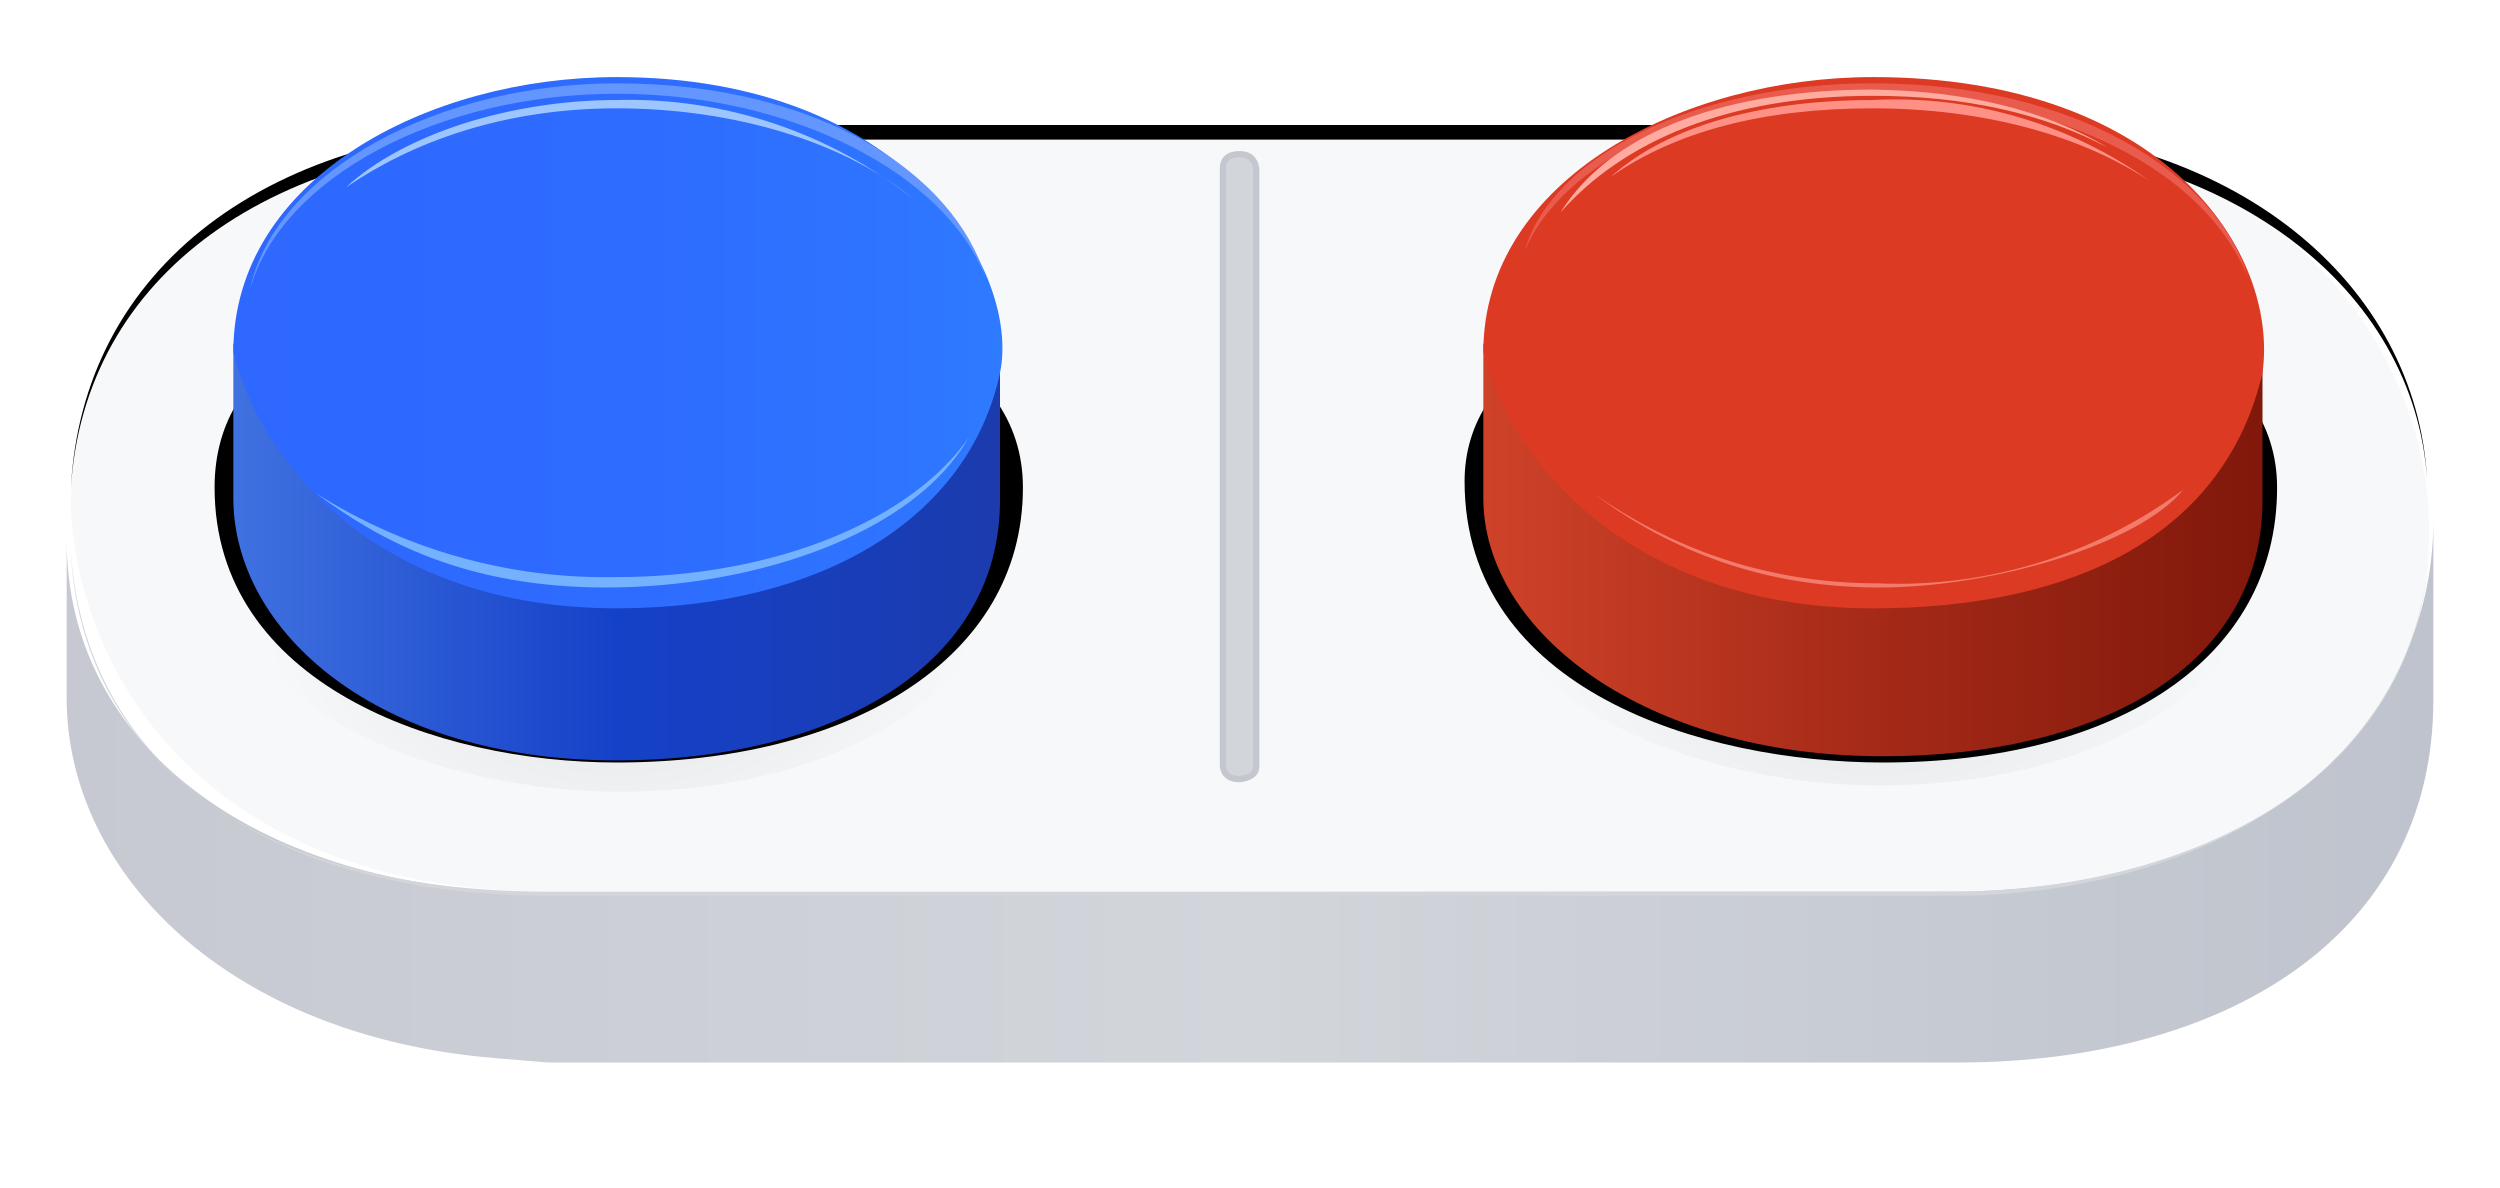
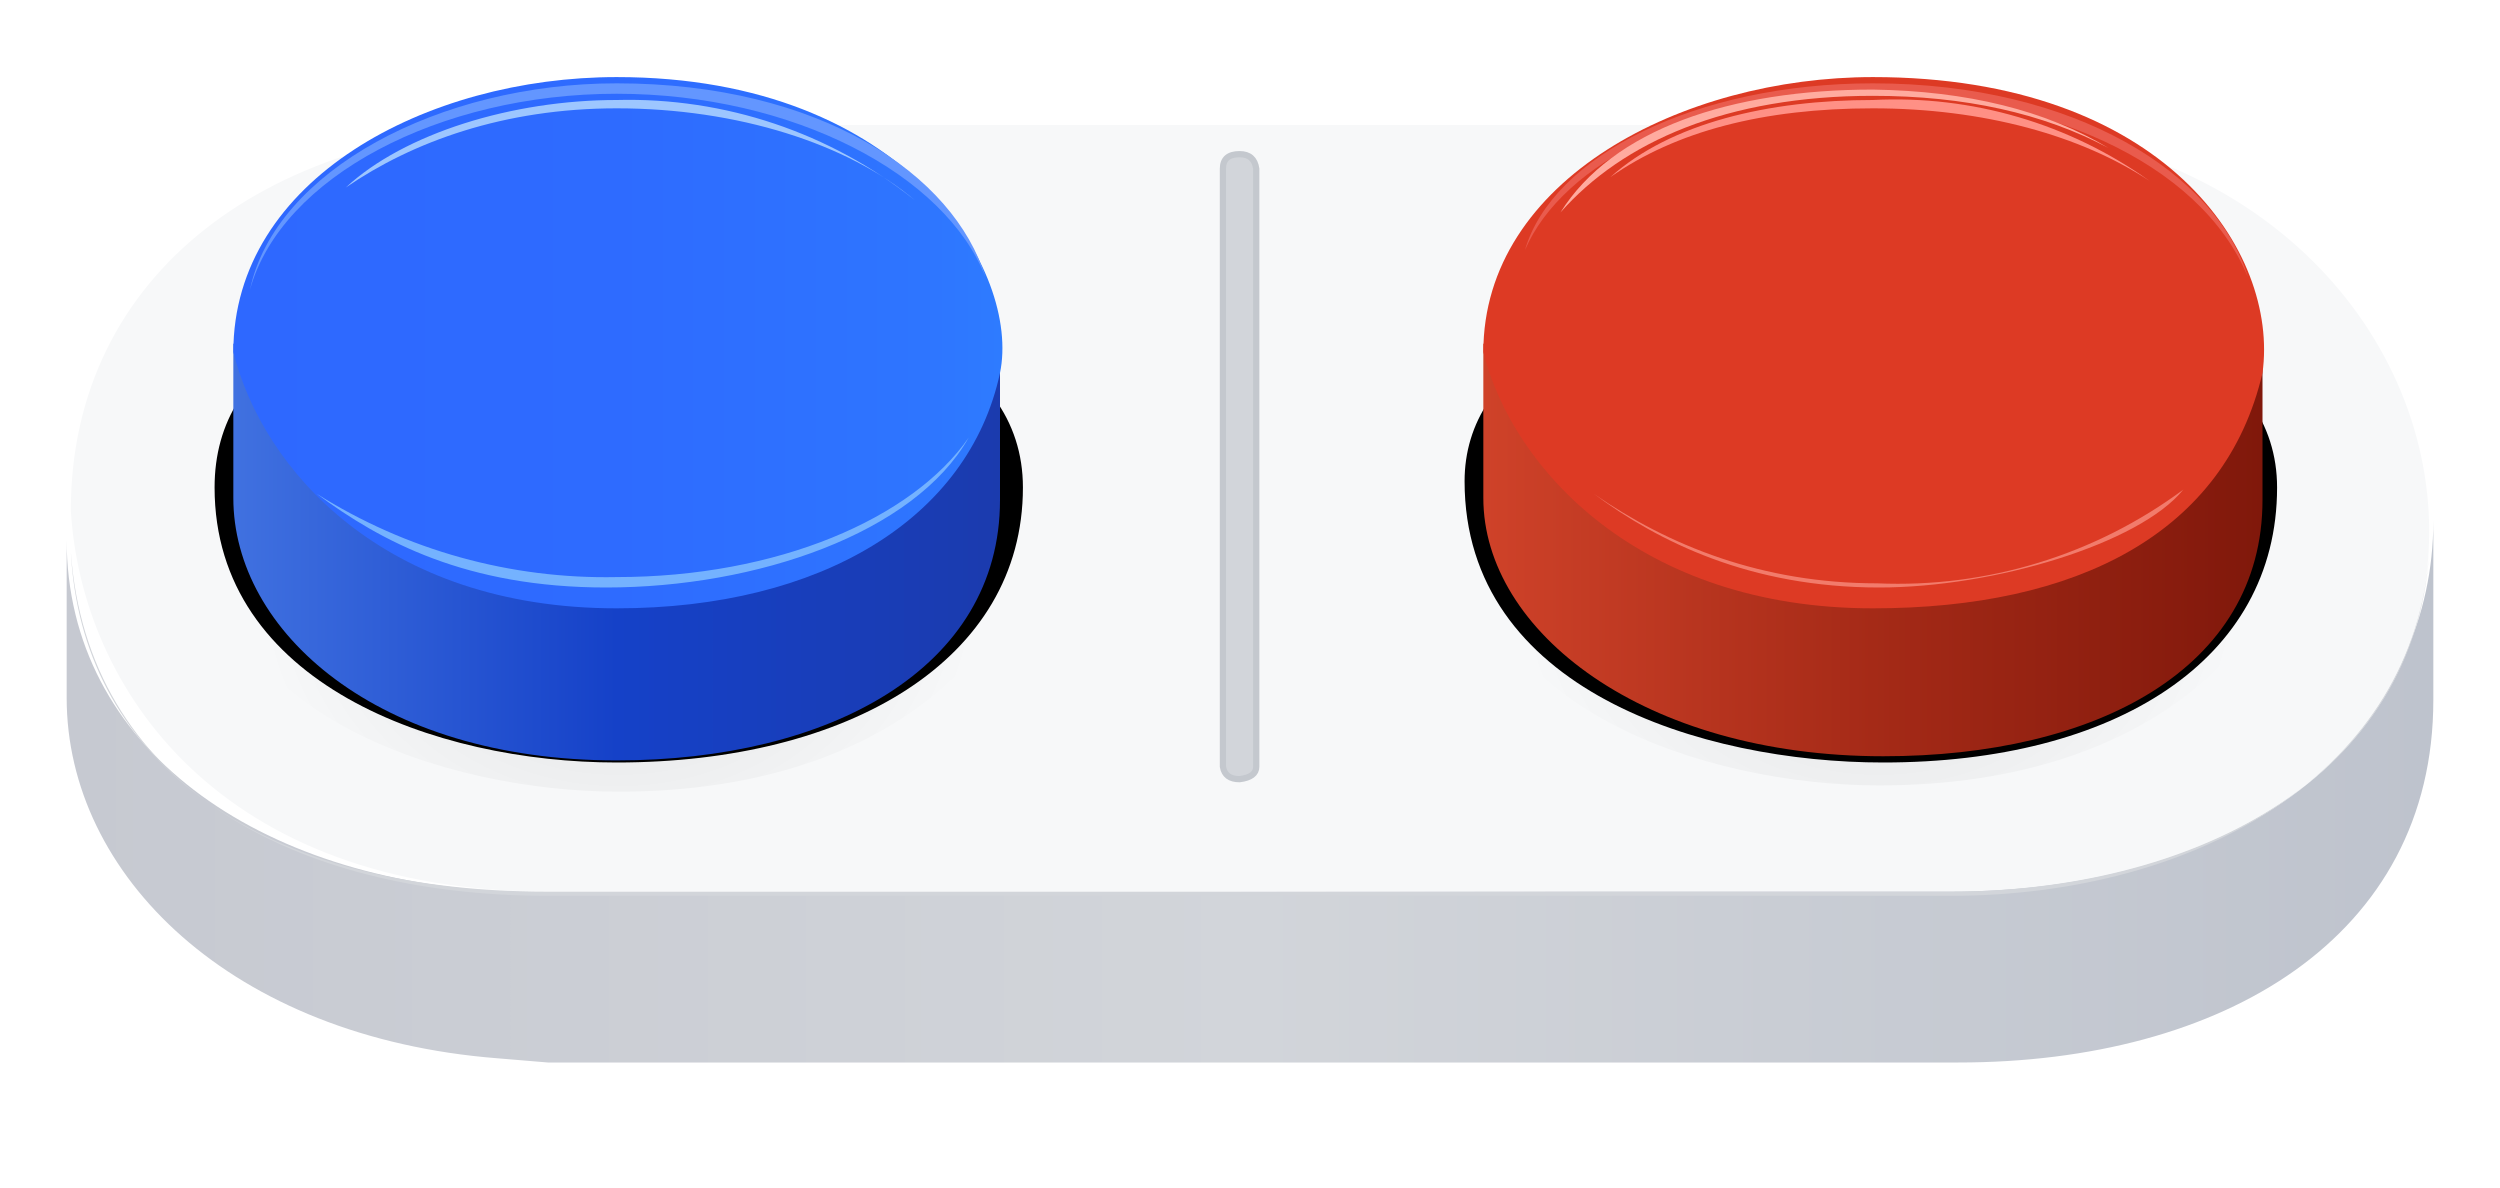
<svg xmlns="http://www.w3.org/2000/svg" viewBox="0 0 120 57">
  <defs>
    <linearGradient id="a" x1="3.2" x2="116.8" gradientUnits="userSpaceOnUse">
      <stop stop-color="#c6c9d1" />
      <stop offset=".5" stop-color="#d2d5da" />
      <stop offset="1" stop-color="#bec3cd" />
    </linearGradient>
    <radialGradient id="b" cx="29.7" cy="27.2" r="17.2" gradientTransform="matrix(1 0 0 .8 0 6.8)" gradientUnits="userSpaceOnUse">
      <stop stop-opacity=".1" />
      <stop offset="1" stop-opacity="0" />
    </radialGradient>
    <linearGradient id="c" x1="11.2" x2="48" gradientUnits="userSpaceOnUse">
      <stop stop-color="#4071e0" />
      <stop offset=".5" stop-color="#1541c8" />
      <stop offset="1" stop-color="#1b3bae" />
    </linearGradient>
    <linearGradient id="d" x1="11.2" x2="48" gradientUnits="userSpaceOnUse">
      <stop stop-color="#2e68ff" />
      <stop offset=".5" stop-color="#2e6bff" />
      <stop offset=".9" stop-color="#2e75ff" />
      <stop offset="1" stop-color="#2e7bff" />
    </linearGradient>
    <radialGradient id="e" href="#b" cx="90.2" cy="27.2" r="17.2" gradientTransform="matrix(1 0 0 .8 0 6.8)" gradientUnits="userSpaceOnUse" />
    <linearGradient id="f" x1="71.2" x2="108.6" gradientUnits="userSpaceOnUse">
      <stop stop-color="#cf4229" />
      <stop offset=".5" stop-color="#a52a17" />
      <stop offset="1" stop-color="#80180b" />
    </linearGradient>
  </defs>
  <path fill="url(#a)" d="M116.8 25c0 9.3-7.8 16.6-19.8 17.6-1.6.2-70.7.3-72.6.2-12-.5-21.2-6.9-21.2-16.9v7.6c0 8.5 7.9 16.3 20.7 17.3l2.4.2H94c12.7 0 22.8-6 22.8-17.4z" />
  <path fill="#f7f8f9" d="M93.6 6H26.4c-13.4 0-23 7.1-23 18.5.5 8.5 7.1 18.3 23 18.3h67.2c13.1 0 23-6.5 23-17.3 0-9.7-8.4-19.5-23-19.5" />
-   <path fill="#000" d="M93.6 6.7c13.6 0 22.3 7.3 22.9 16.3-.5-9.2-9-17-22.9-17H26.4c-13.5 0-22.5 6.9-23 17.5.6-10.3 9.7-16.8 23-16.8z" />
  <path fill="#d2d5da" d="M26.3 43C14 43 4.2 37.6 3.4 26.5c.5 9.6 8.4 16.3 22.9 16.3h67.3c11.3 0 22.3-5.2 23-16.3-.7 10.4-10.9 16.5-23 16.5z" />
  <path fill="url(#b)" d="M29.7 38C21.3 38 10 34.2 10 25.2c0-2.7.9-4.2.9-4.2h37.6s.9 1.1.9 4.2c0 5-6 12.8-19.7 12.8" />
  <path fill="#000" d="M29.6 36.6c-8.7 0-19.3-3.8-19.3-13.2 0-6.3 6.2-9.9 19.2-9.9 12 0 19.6 3.4 19.6 9.9 0 8.3-8.4 13.2-19.5 13.2" />
  <path fill="url(#c)" d="M11.2 16.5v7.4c0 6.4 6.9 12.6 18.4 12.6C39.8 36.5 48 32.1 48 24v-7.5z" />
  <path fill="url(#d)" d="M29.6 3.7c-9.1 0-18.4 4.9-18.4 13.2 1.4 5.6 7.2 12.3 18.4 12.3 9.8 0 16.9-4.3 18.4-11.3 1-4.8-4.4-14.2-18.4-14.2" />
  <path fill="#6396ff" d="M29.6 4.5c8.5 0 15.8 3.9 17.7 8.8C45.8 8.4 39.4 4 29.6 4 21.1 4 13.2 8.2 12 13.9c1.5-5.4 9.1-9.4 17.6-9.4" />
  <path fill="#74b2ff" d="M15.2 23.7c3.1 2.3 7.2 4.5 13.9 4.5 7.2 0 14.8-2.6 17.4-7.2-2.7 3.9-9.2 6.7-16.9 6.7a26 26 0 0 1-14.4-4" />
  <path fill="#9dc6ff" d="M16.6 9c3.2-2.2 7.6-3.8 13-3.8 5.8 0 11.1 1.7 14.3 4.4a22 22 0 0 0-14.3-4.8c-5 0-10.2 1.6-13 4.2" />
  <path fill="url(#e)" d="M90.2 37.7c-8.4 0-19.6-3.8-19.6-12.7 0-2.7.9-4.2.9-4.2H109s.9 1.1.9 4.2c0 4.9-6 12.7-19.7 12.7" />
  <path fill="#000" d="M90.4 36.6c-8.7 0-20.1-3.5-20.1-13.5 0-5.6 6.2-9.6 19.2-9.6 12.6 0 19.8 3.7 19.8 9.9 0 8.3-7.8 13.2-18.9 13.2" />
  <path fill="url(#f)" d="M71.2 16.5v7.4c0 6.4 7.7 12.4 19.2 12.4 10.2 0 18.2-4.2 18.2-12.3v-7.5z" />
  <path fill="#dd3a24" d="M89.9 3.7c-9.1 0-18.7 4.9-18.7 13.2 1.4 5.6 7.5 12.3 18.7 12.3 9.8 0 16.9-3.6 18.7-11.3.8-5.8-4.7-14.2-18.7-14.2" />
  <path fill="#e95b4d" d="M89.9 4.5c8 0 15.7 3.2 18 8.8-1.5-4.9-8.2-9.3-18-9.3-8.5 0-15.4 3.5-16.7 8 1.8-4.2 8.2-7.5 16.7-7.5" />
  <path fill="#f27b6b" d="M76.5 23.7c3.1 2.3 7.5 4.5 13.7 4.5 5.5 0 12.5-2.1 14.6-4.7A23 23 0 0 1 90.1 28c-5.5 0-10-1.8-13.6-4.3" />
  <path fill="#ff9085" d="M77.3 8.5Q82 5.2 89.9 5.2c5.3 0 10 1.3 13.3 3.5a21 21 0 0 0-13.3-3.9c-5 0-9.7 1.1-12.6 3.7" />
  <path fill="#ffab9f" d="M74.9 10.2c3-3.4 8-5.6 15-5.6q6.6 0 11.3 2.5-4.5-2.7-11.3-2.8c-6.8 0-12.5 1.9-15 5.9" />
  <path fill="#d2d5da" stroke="#c4c8ce" stroke-width=".3" d="M59.5 37.4q-.7 0-.8-.6V8.1q0-.7.8-.7.7 0 .8.7v28.7q0 .5-.8.6z" />
</svg>
